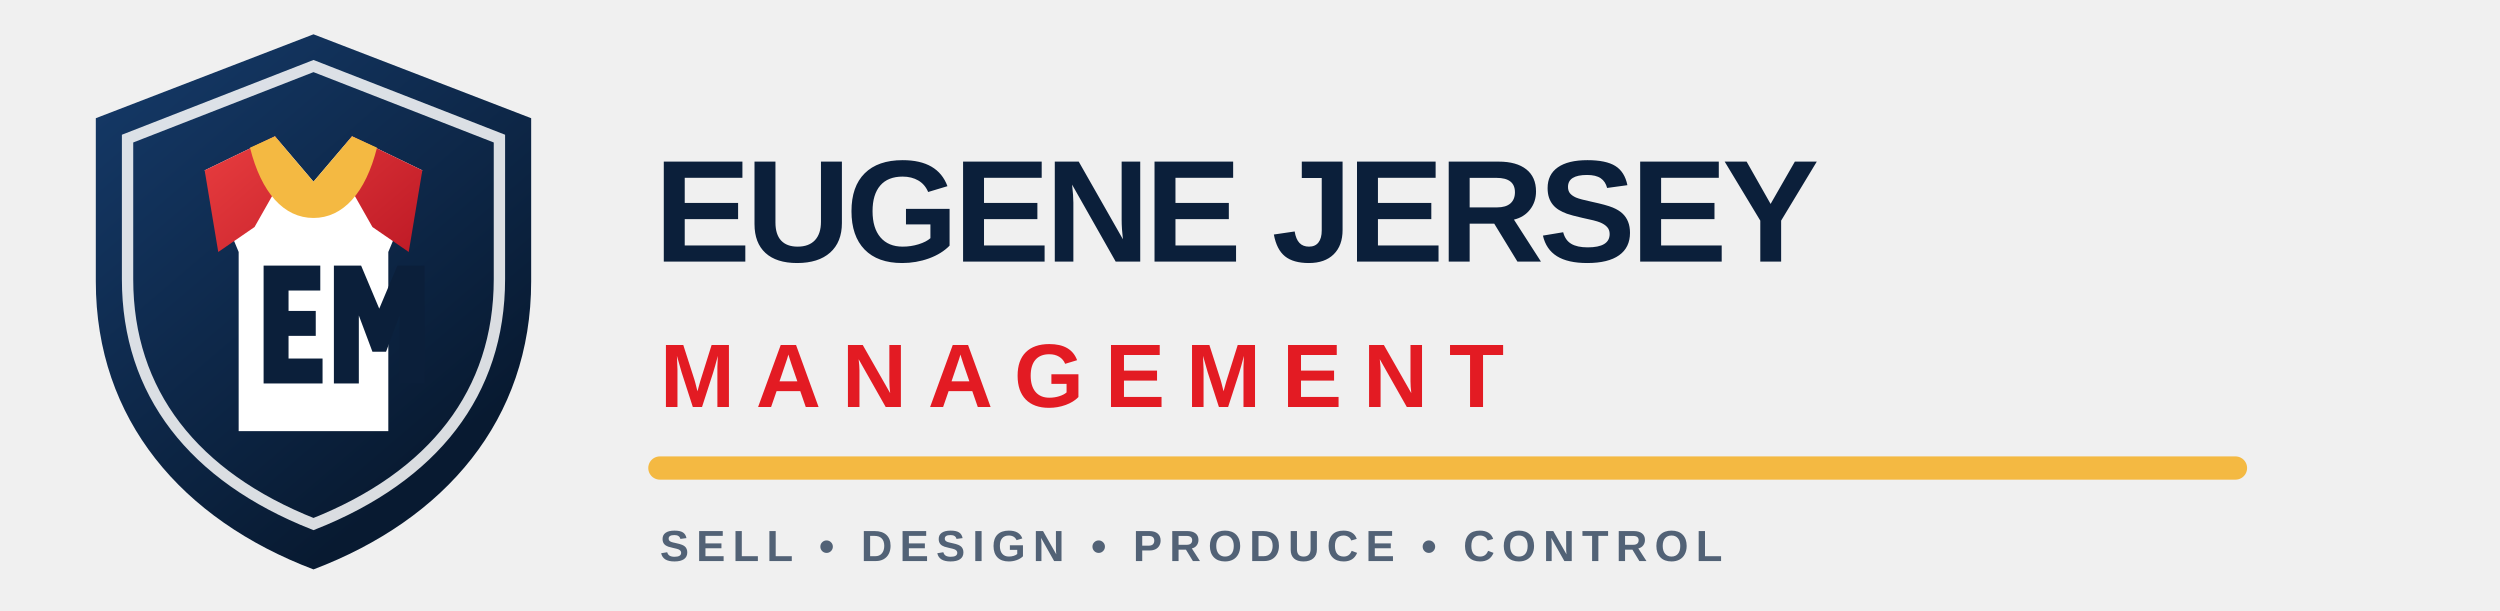
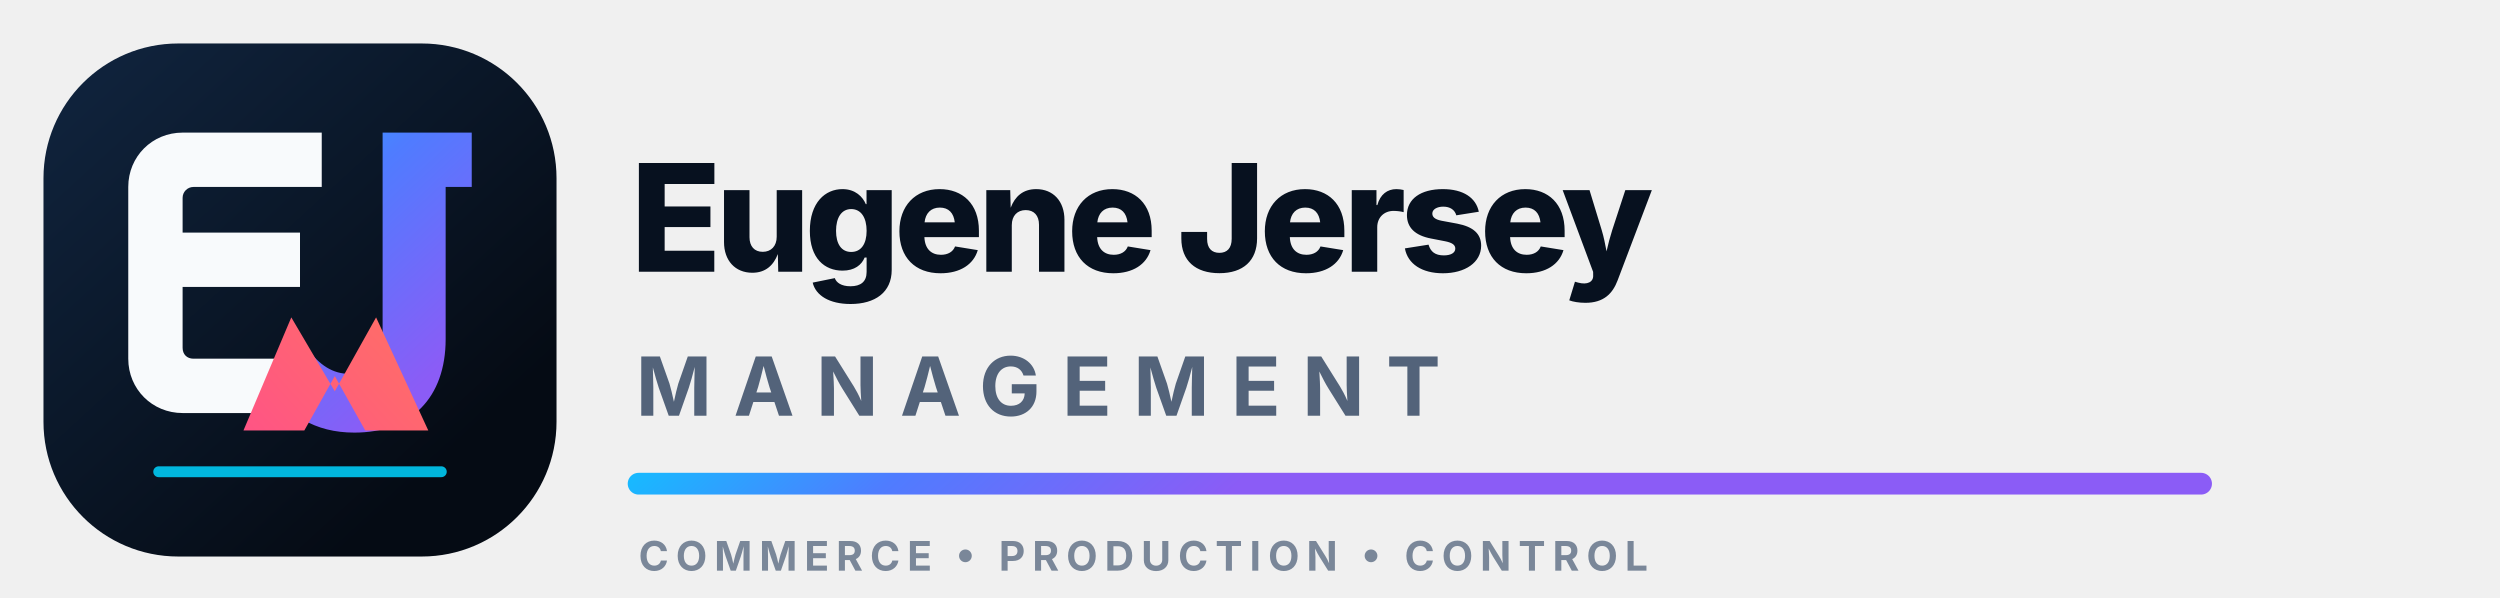
- <svg xmlns="http://www.w3.org/2000/svg" viewBox="0 0 860 210" role="img" aria-labelledby="title desc">
+ <svg xmlns="http://www.w3.org/2000/svg" viewBox="0 0 920 220" role="img" aria-labelledby="title desc">
  <defs>
-     <linearGradient id="navy" x1="32" y1="18" x2="184" y2="196" gradientUnits="userSpaceOnUse">
-       <stop stop-color="#153A69" />
-       <stop offset="1" stop-color="#081A31" />
+     <linearGradient id="surface" x1="20" y1="16" x2="192" y2="204" gradientUnits="userSpaceOnUse">
+       <stop stop-color="#10243E" />
+       <stop offset="1" stop-color="#050B14" />
    </linearGradient>
-     <linearGradient id="red" x1="58" y1="48" x2="152" y2="158" gradientUnits="userSpaceOnUse">
-       <stop stop-color="#F04444" />
-       <stop offset="1" stop-color="#B51220" />
+     <linearGradient id="signal" x1="48" y1="44" x2="172" y2="178" gradientUnits="userSpaceOnUse">
+       <stop stop-color="#00D4FF" />
+       <stop offset=".52" stop-color="#4F7CFF" />
+       <stop offset="1" stop-color="#8B5CF6" />
+     </linearGradient>
+     <linearGradient id="accent" x1="56" y1="174" x2="170" y2="70" gradientUnits="userSpaceOnUse">
+       <stop stop-color="#FF4D8D" />
+       <stop offset="1" stop-color="#FF7A59" />
    </linearGradient>
  </defs>
-   <g transform="translate(8 4) scale(.78)">
-     <path d="M128 10 224 47v72c0 61-38 105-96 127-58-22-96-66-96-127V47l96-37Z" fill="url(#navy)" />
-     <path d="M128 24 210 56v62c0 50-29 87-82 108-53-21-82-58-82-108V56l82-32Z" fill="none" stroke="#FFFFFF" stroke-opacity=".85" stroke-width="5" />
-     <path d="m80 70 31-15 17 20 17-20 31 15-15 36v79H95v-79L80 70Z" fill="#FFFFFF" />
-     <path d="M80 70 111 55l8 10-17 30-16 11-6-36Zm96 0-31-15-8 10 17 30 16 11 6-36Z" fill="url(#red)" />
-     <path d="m111 55 17 20 17-20 11 5c-5 20-15 31-28 31s-23-11-28-31l11-5Z" fill="#F4B942" />
-     <path d="M106 112h25v11h-14v9h12v11h-12v10h15v11h-26v-52Zm31 0h12l8 19 8-19h12v52h-11v-30l-6 16h-6l-6-16v30h-11v-52Z" fill="#0B1F3A" />
+   <g transform="translate(8 8) scale(.8)">
+     <rect x="10" y="10" width="236" height="236" rx="62" fill="url(#surface)" />
+     <path d="M49 76c0-14 11-25 25-25h64v25H79a5 5 0 0 0-5 5v16h54v25H74v28c0 3 2 5 5 5h53v25H74c-14 0-25-11-25-25V76Z" fill="#F8FAFC" />
+     <path d="M139 51h27v94c0 11-5 17-15 17-8 0-14-4-20-12l-19 16c10 15 23 23 41 23 26 0 42-16 42-43V76h12V51h-68Z" fill="url(#signal)" />
+     <path d="m102 188 22-52 20 34 19-34 24 52h-29l-14-25-14 25h-28Z" fill="url(#accent)" />
+     <path d="M63 207h130" stroke="#00D4FF" stroke-width="5" stroke-linecap="round" opacity=".85" />
  </g>
-   <g transform="translate(225 42)">
-     <text x="0" y="48" font-family="Arial, Helvetica, sans-serif" font-size="50" font-weight="900" letter-spacing="-1.8" fill="#0B1F3A">EUGENE JERSEY</text>
-     <text x="2" y="98" font-family="Arial, Helvetica, sans-serif" font-size="31" font-weight="800" letter-spacing="7.2" fill="#E31B23">MANAGEMENT</text>
-     <path d="M2 119h542" stroke="#F4B942" stroke-width="8" stroke-linecap="round" />
-     <text x="2" y="151" font-family="Arial, Helvetica, sans-serif" font-size="15" font-weight="700" letter-spacing="2.5" fill="#526276">SELL • DESIGN • PRODUCE • CONTROL</text>
+   <g transform="translate(232 48)">
+     <text x="0" y="52" font-family="Inter, Arial, Helvetica, sans-serif" font-size="55" font-weight="800" letter-spacing="-2.2" fill="#07111F">Eugene Jersey</text>
+     <text x="2" y="105" font-family="Inter, Arial, Helvetica, sans-serif" font-size="30" font-weight="700" letter-spacing="8" fill="#53637A">MANAGEMENT</text>
+     <path d="M3 130h575" stroke="url(#signal)" stroke-width="8" stroke-linecap="round" />
+     <text x="3" y="162" font-family="Inter, Arial, Helvetica, sans-serif" font-size="15" font-weight="700" letter-spacing="2.6" fill="#7A8799">COMMERCE • PRODUCTION • CONTROL</text>
  </g>
</svg>
